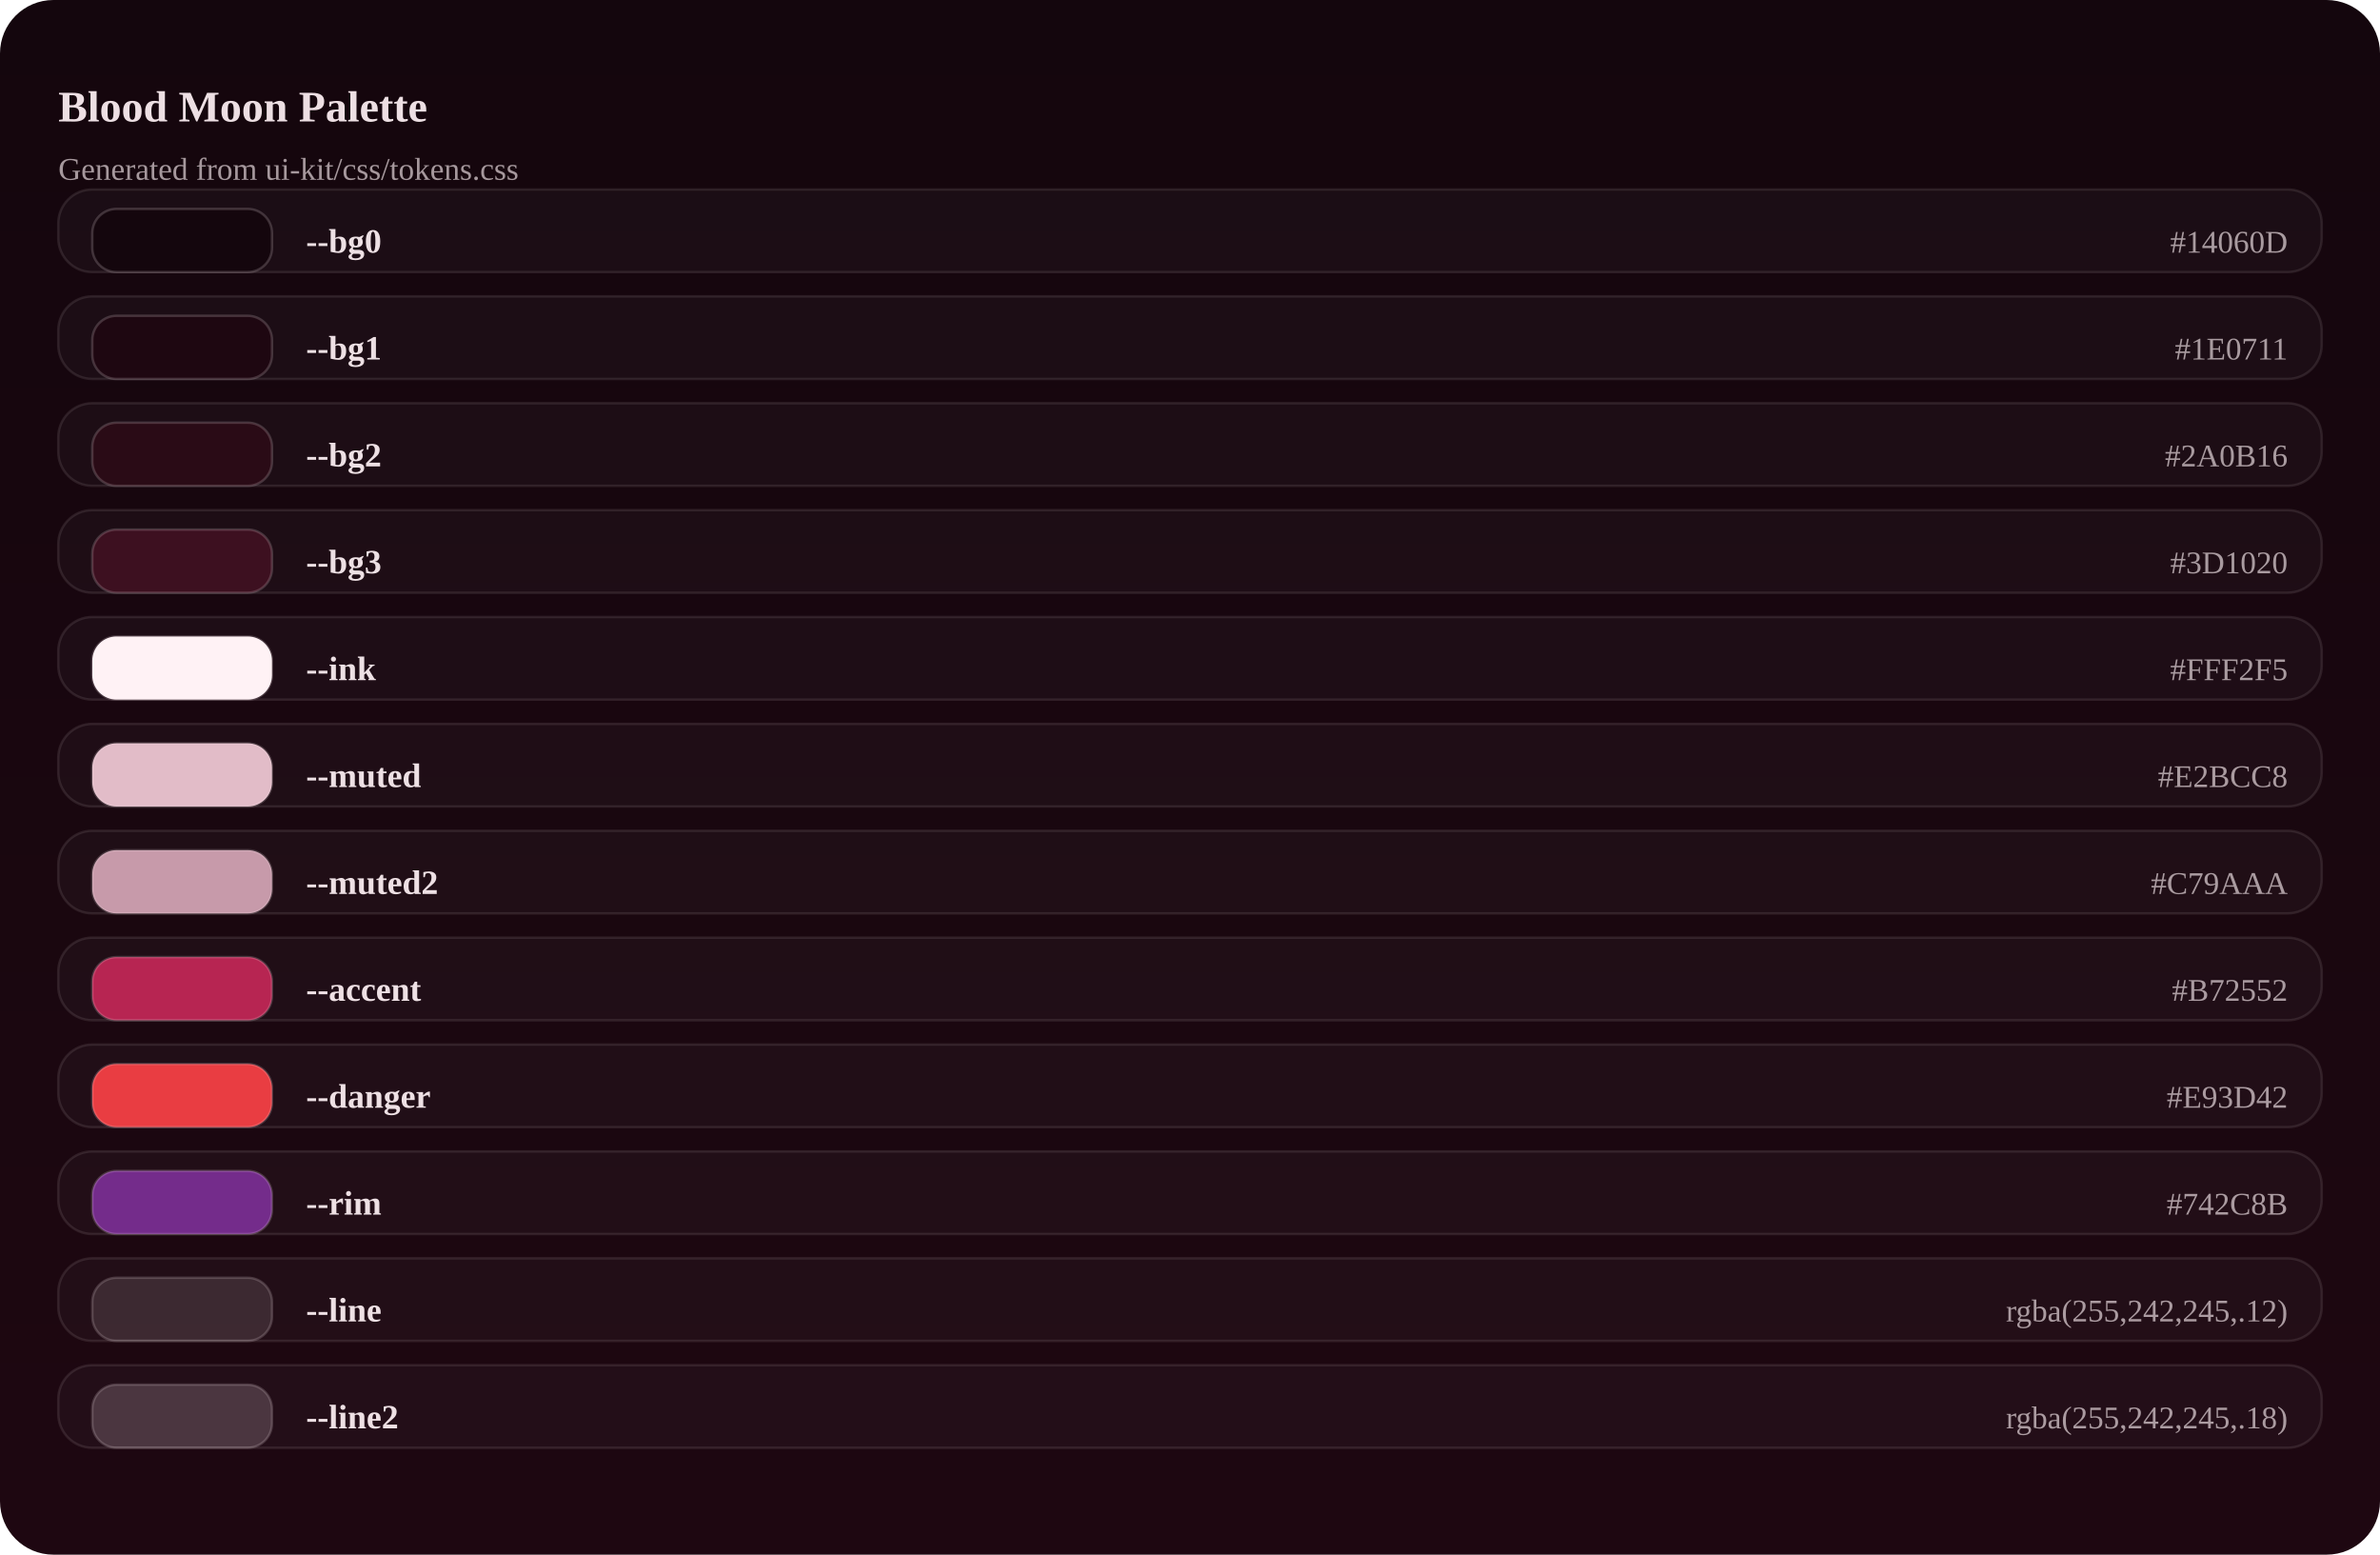
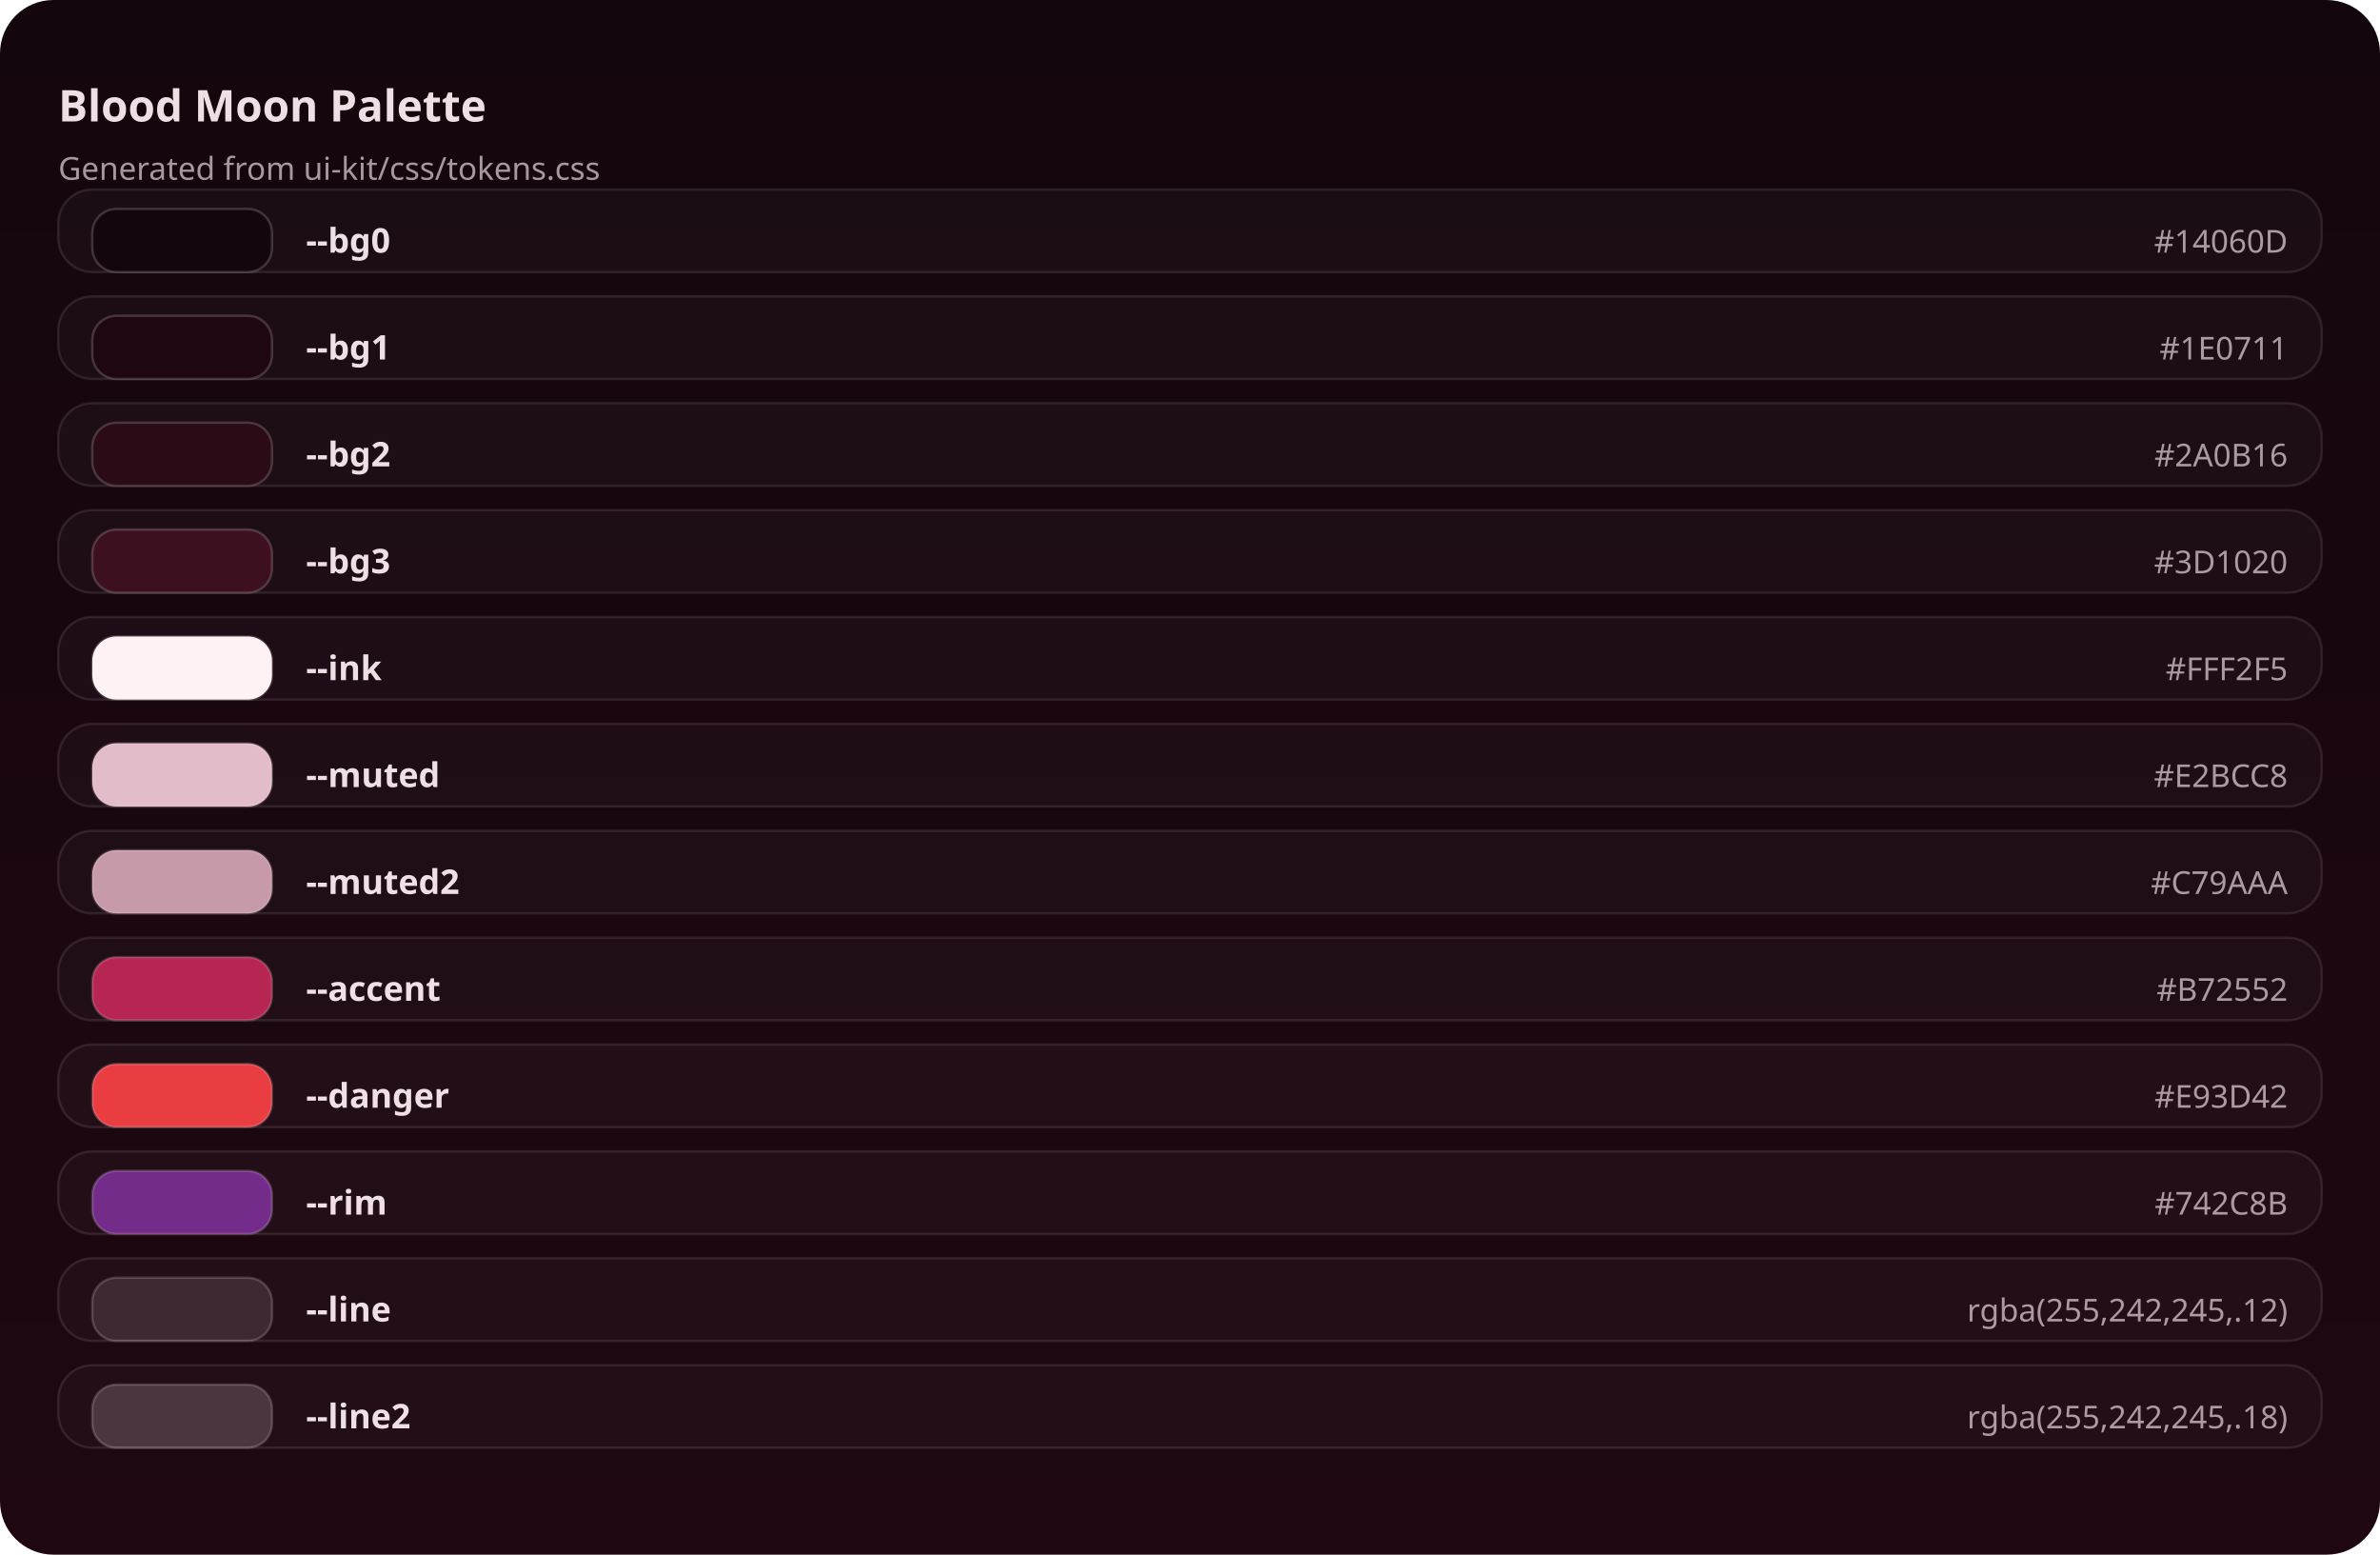
<svg xmlns="http://www.w3.org/2000/svg" width="980" height="640" viewBox="0 0 980 640">
  <defs>
    <linearGradient id="bg" x1="0" y1="0" x2="0" y2="1">
      <stop offset="0" stop-color="rgba(20,6,13,1)" />
      <stop offset="1" stop-color="rgba(30,7,17,1)" />
    </linearGradient>
+     <style>
+       text { font-family: -apple-system,BlinkMacSystemFont,"Segoe UI","Noto Sans",Helvetica,Arial,sans-serif,"Apple Color Emoji","Segoe UI Emoji"; }
+     </style>
  </defs>
  <rect width="980" height="640" rx="22" fill="url(#bg)" />
  <g transform="translate(24,24)">
    <text x="0" y="26" font-size="18" font-weight="800" fill="rgba(255,242,245,0.92)">Blood Moon Palette</text>
    <text x="0" y="50" font-size="13" fill="rgba(255,242,245,0.62)">Generated from ui-kit/css/tokens.css</text>
  </g>
  <g transform="translate(24,78)">
    <rect x="0" y="0" width="932" height="34" rx="14" fill="rgba(255,242,245,0.03)" stroke="rgba(255,242,245,0.10)" />
    <rect x="14" y="8" width="74" height="26" rx="10" fill="#14060D" stroke="rgba(255,242,245,0.18)" />
    <text x="102" y="26" font-size="14" font-weight="700" fill="rgba(255,242,245,0.92)">--bg0</text>
    <text x="918" y="26" font-size="13" text-anchor="end" fill="rgba(255,242,245,0.62)">#14060D</text>
  </g>
  <g transform="translate(24,122)">
    <rect x="0" y="0" width="932" height="34" rx="14" fill="rgba(255,242,245,0.03)" stroke="rgba(255,242,245,0.10)" />
    <rect x="14" y="8" width="74" height="26" rx="10" fill="#1E0711" stroke="rgba(255,242,245,0.18)" />
    <text x="102" y="26" font-size="14" font-weight="700" fill="rgba(255,242,245,0.92)">--bg1</text>
    <text x="918" y="26" font-size="13" text-anchor="end" fill="rgba(255,242,245,0.62)">#1E0711</text>
  </g>
  <g transform="translate(24,166)">
    <rect x="0" y="0" width="932" height="34" rx="14" fill="rgba(255,242,245,0.03)" stroke="rgba(255,242,245,0.10)" />
    <rect x="14" y="8" width="74" height="26" rx="10" fill="#2A0B16" stroke="rgba(255,242,245,0.18)" />
    <text x="102" y="26" font-size="14" font-weight="700" fill="rgba(255,242,245,0.92)">--bg2</text>
    <text x="918" y="26" font-size="13" text-anchor="end" fill="rgba(255,242,245,0.62)">#2A0B16</text>
  </g>
  <g transform="translate(24,210)">
    <rect x="0" y="0" width="932" height="34" rx="14" fill="rgba(255,242,245,0.03)" stroke="rgba(255,242,245,0.10)" />
    <rect x="14" y="8" width="74" height="26" rx="10" fill="#3D1020" stroke="rgba(255,242,245,0.18)" />
    <text x="102" y="26" font-size="14" font-weight="700" fill="rgba(255,242,245,0.92)">--bg3</text>
    <text x="918" y="26" font-size="13" text-anchor="end" fill="rgba(255,242,245,0.62)">#3D1020</text>
  </g>
  <g transform="translate(24,254)">
    <rect x="0" y="0" width="932" height="34" rx="14" fill="rgba(255,242,245,0.03)" stroke="rgba(255,242,245,0.10)" />
    <rect x="14" y="8" width="74" height="26" rx="10" fill="#FFF2F5" stroke="rgba(255,242,245,0.18)" />
    <text x="102" y="26" font-size="14" font-weight="700" fill="rgba(255,242,245,0.92)">--ink</text>
    <text x="918" y="26" font-size="13" text-anchor="end" fill="rgba(255,242,245,0.62)">#FFF2F5</text>
  </g>
  <g transform="translate(24,298)">
    <rect x="0" y="0" width="932" height="34" rx="14" fill="rgba(255,242,245,0.03)" stroke="rgba(255,242,245,0.10)" />
    <rect x="14" y="8" width="74" height="26" rx="10" fill="#E2BCC8" stroke="rgba(255,242,245,0.18)" />
    <text x="102" y="26" font-size="14" font-weight="700" fill="rgba(255,242,245,0.92)">--muted</text>
    <text x="918" y="26" font-size="13" text-anchor="end" fill="rgba(255,242,245,0.62)">#E2BCC8</text>
  </g>
  <g transform="translate(24,342)">
    <rect x="0" y="0" width="932" height="34" rx="14" fill="rgba(255,242,245,0.03)" stroke="rgba(255,242,245,0.10)" />
    <rect x="14" y="8" width="74" height="26" rx="10" fill="#C79AAA" stroke="rgba(255,242,245,0.18)" />
    <text x="102" y="26" font-size="14" font-weight="700" fill="rgba(255,242,245,0.92)">--muted2</text>
    <text x="918" y="26" font-size="13" text-anchor="end" fill="rgba(255,242,245,0.62)">#C79AAA</text>
  </g>
  <g transform="translate(24,386)">
    <rect x="0" y="0" width="932" height="34" rx="14" fill="rgba(255,242,245,0.03)" stroke="rgba(255,242,245,0.10)" />
    <rect x="14" y="8" width="74" height="26" rx="10" fill="#B72552" stroke="rgba(255,242,245,0.18)" />
    <text x="102" y="26" font-size="14" font-weight="700" fill="rgba(255,242,245,0.92)">--accent</text>
    <text x="918" y="26" font-size="13" text-anchor="end" fill="rgba(255,242,245,0.62)">#B72552</text>
  </g>
  <g transform="translate(24,430)">
    <rect x="0" y="0" width="932" height="34" rx="14" fill="rgba(255,242,245,0.03)" stroke="rgba(255,242,245,0.10)" />
    <rect x="14" y="8" width="74" height="26" rx="10" fill="#E93D42" stroke="rgba(255,242,245,0.18)" />
    <text x="102" y="26" font-size="14" font-weight="700" fill="rgba(255,242,245,0.92)">--danger</text>
    <text x="918" y="26" font-size="13" text-anchor="end" fill="rgba(255,242,245,0.62)">#E93D42</text>
  </g>
  <g transform="translate(24,474)">
    <rect x="0" y="0" width="932" height="34" rx="14" fill="rgba(255,242,245,0.03)" stroke="rgba(255,242,245,0.10)" />
    <rect x="14" y="8" width="74" height="26" rx="10" fill="#742C8B" stroke="rgba(255,242,245,0.18)" />
    <text x="102" y="26" font-size="14" font-weight="700" fill="rgba(255,242,245,0.92)">--rim</text>
    <text x="918" y="26" font-size="13" text-anchor="end" fill="rgba(255,242,245,0.62)">#742C8B</text>
  </g>
  <g transform="translate(24,518)">
    <rect x="0" y="0" width="932" height="34" rx="14" fill="rgba(255,242,245,0.03)" stroke="rgba(255,242,245,0.10)" />
    <rect x="14" y="8" width="74" height="26" rx="10" fill="rgba(255,242,245,.12)" stroke="rgba(255,242,245,0.18)" />
    <text x="102" y="26" font-size="14" font-weight="700" fill="rgba(255,242,245,0.92)">--line</text>
    <text x="918" y="26" font-size="13" text-anchor="end" fill="rgba(255,242,245,0.62)">rgba(255,242,245,.12)</text>
  </g>
  <g transform="translate(24,562)">
    <rect x="0" y="0" width="932" height="34" rx="14" fill="rgba(255,242,245,0.03)" stroke="rgba(255,242,245,0.10)" />
    <rect x="14" y="8" width="74" height="26" rx="10" fill="rgba(255,242,245,.18)" stroke="rgba(255,242,245,0.18)" />
    <text x="102" y="26" font-size="14" font-weight="700" fill="rgba(255,242,245,0.92)">--line2</text>
    <text x="918" y="26" font-size="13" text-anchor="end" fill="rgba(255,242,245,0.62)">rgba(255,242,245,.18)</text>
  </g>
</svg>
